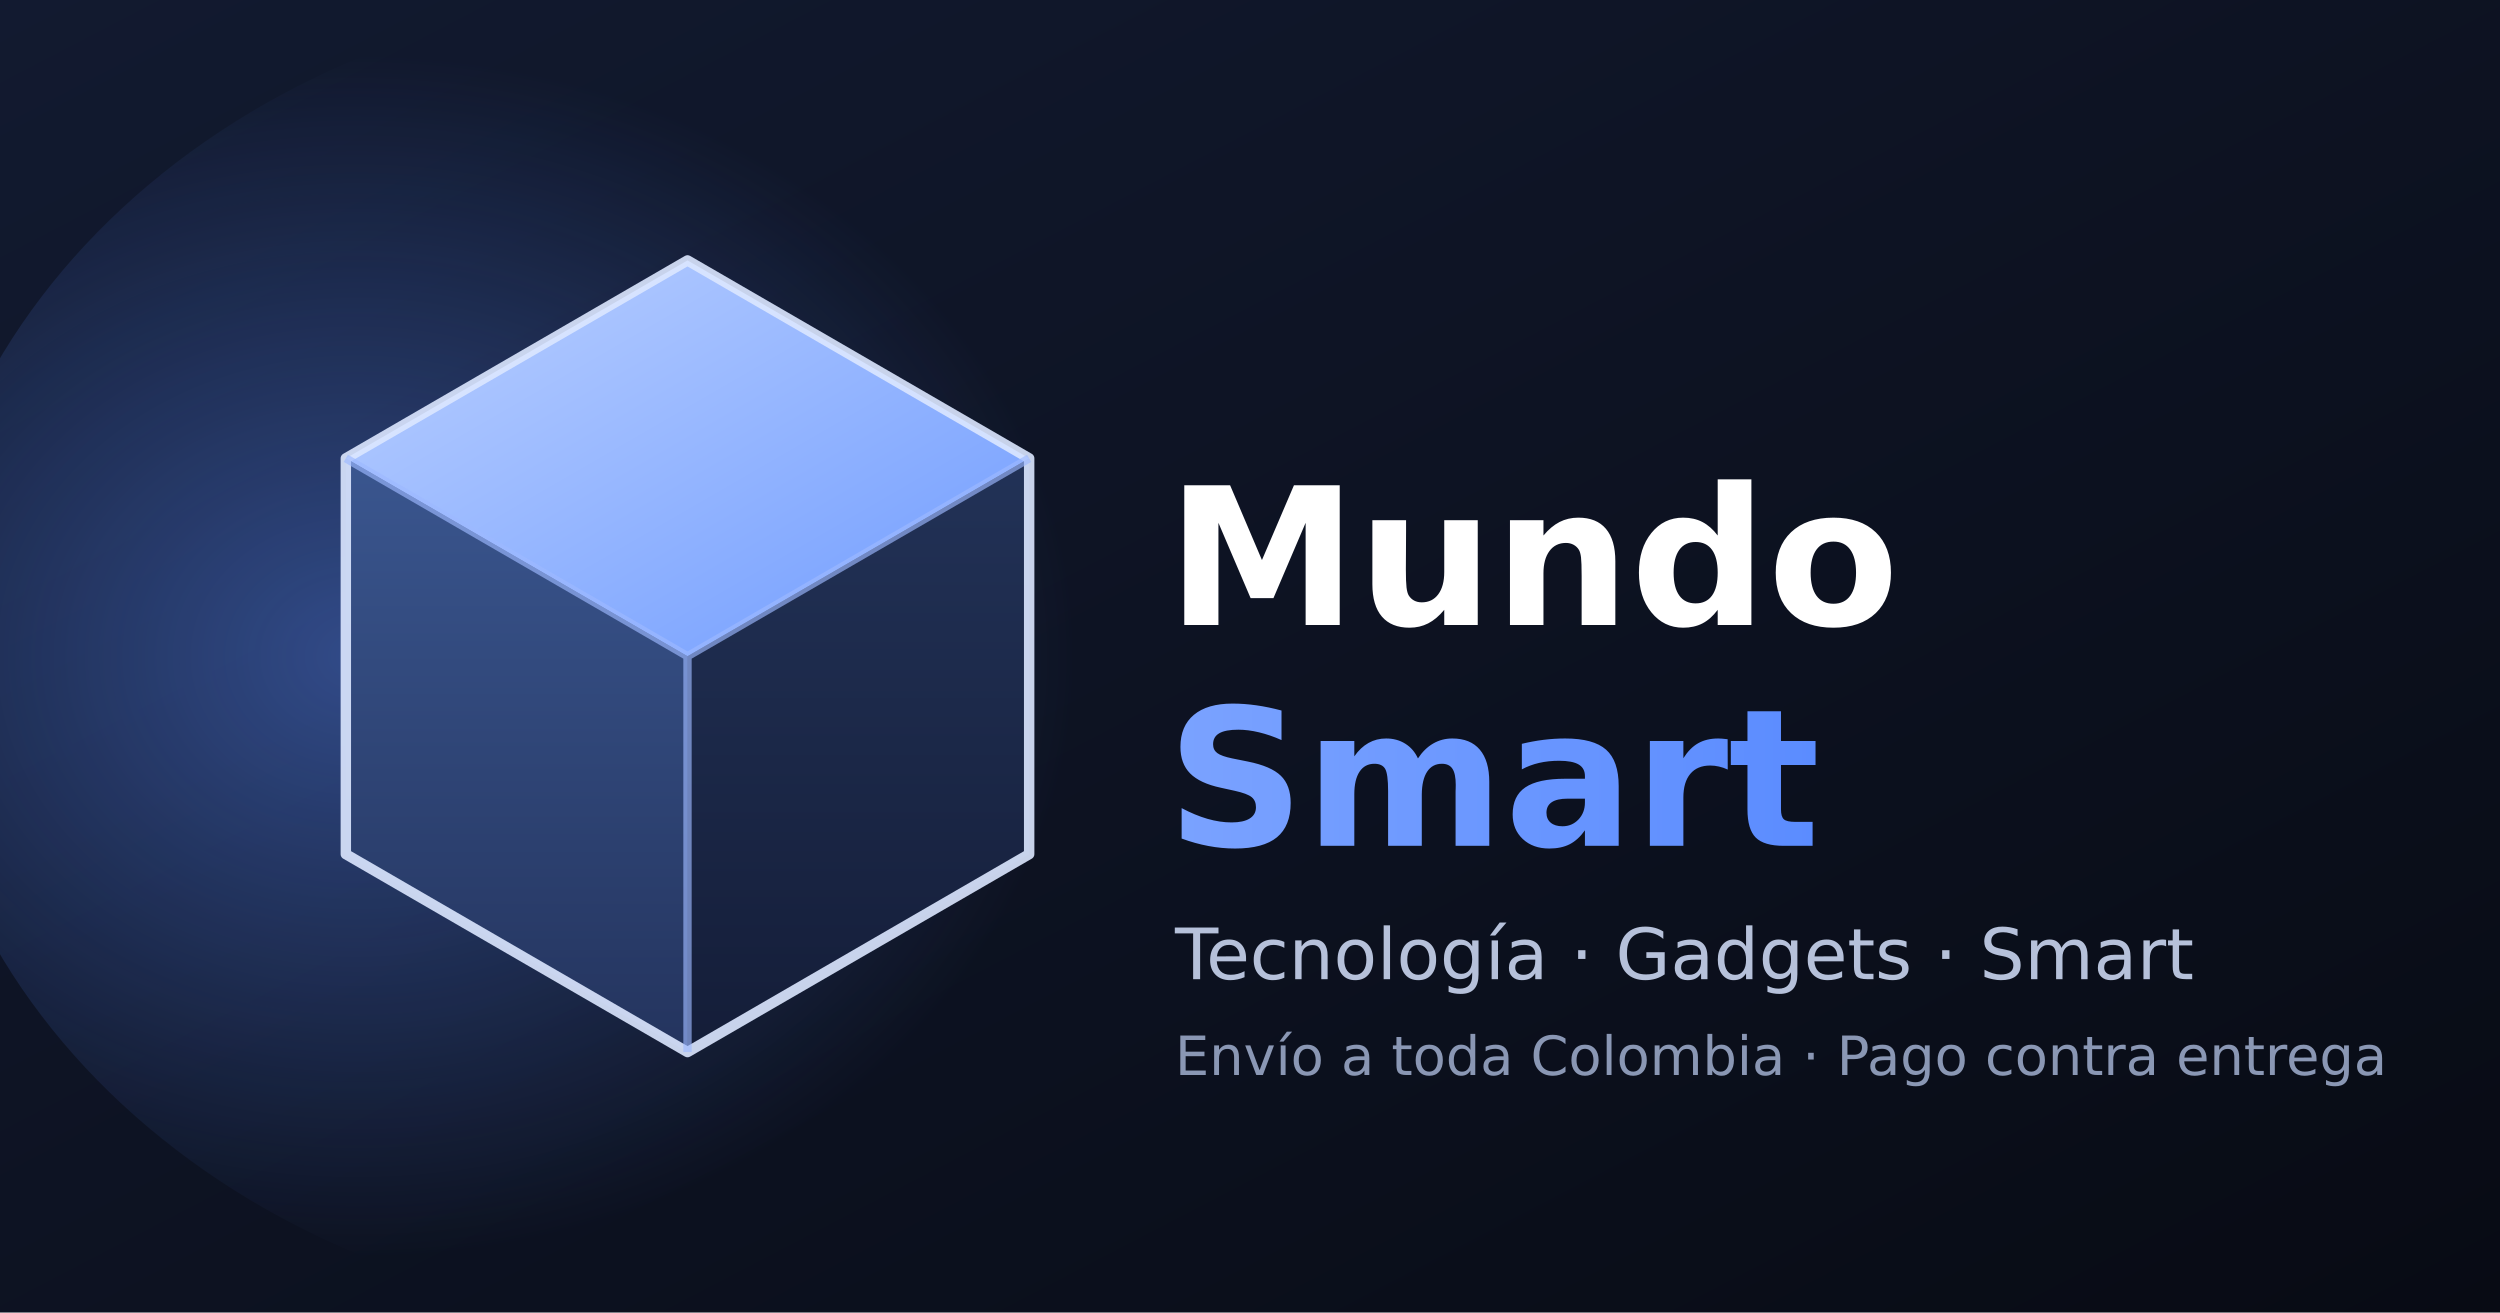
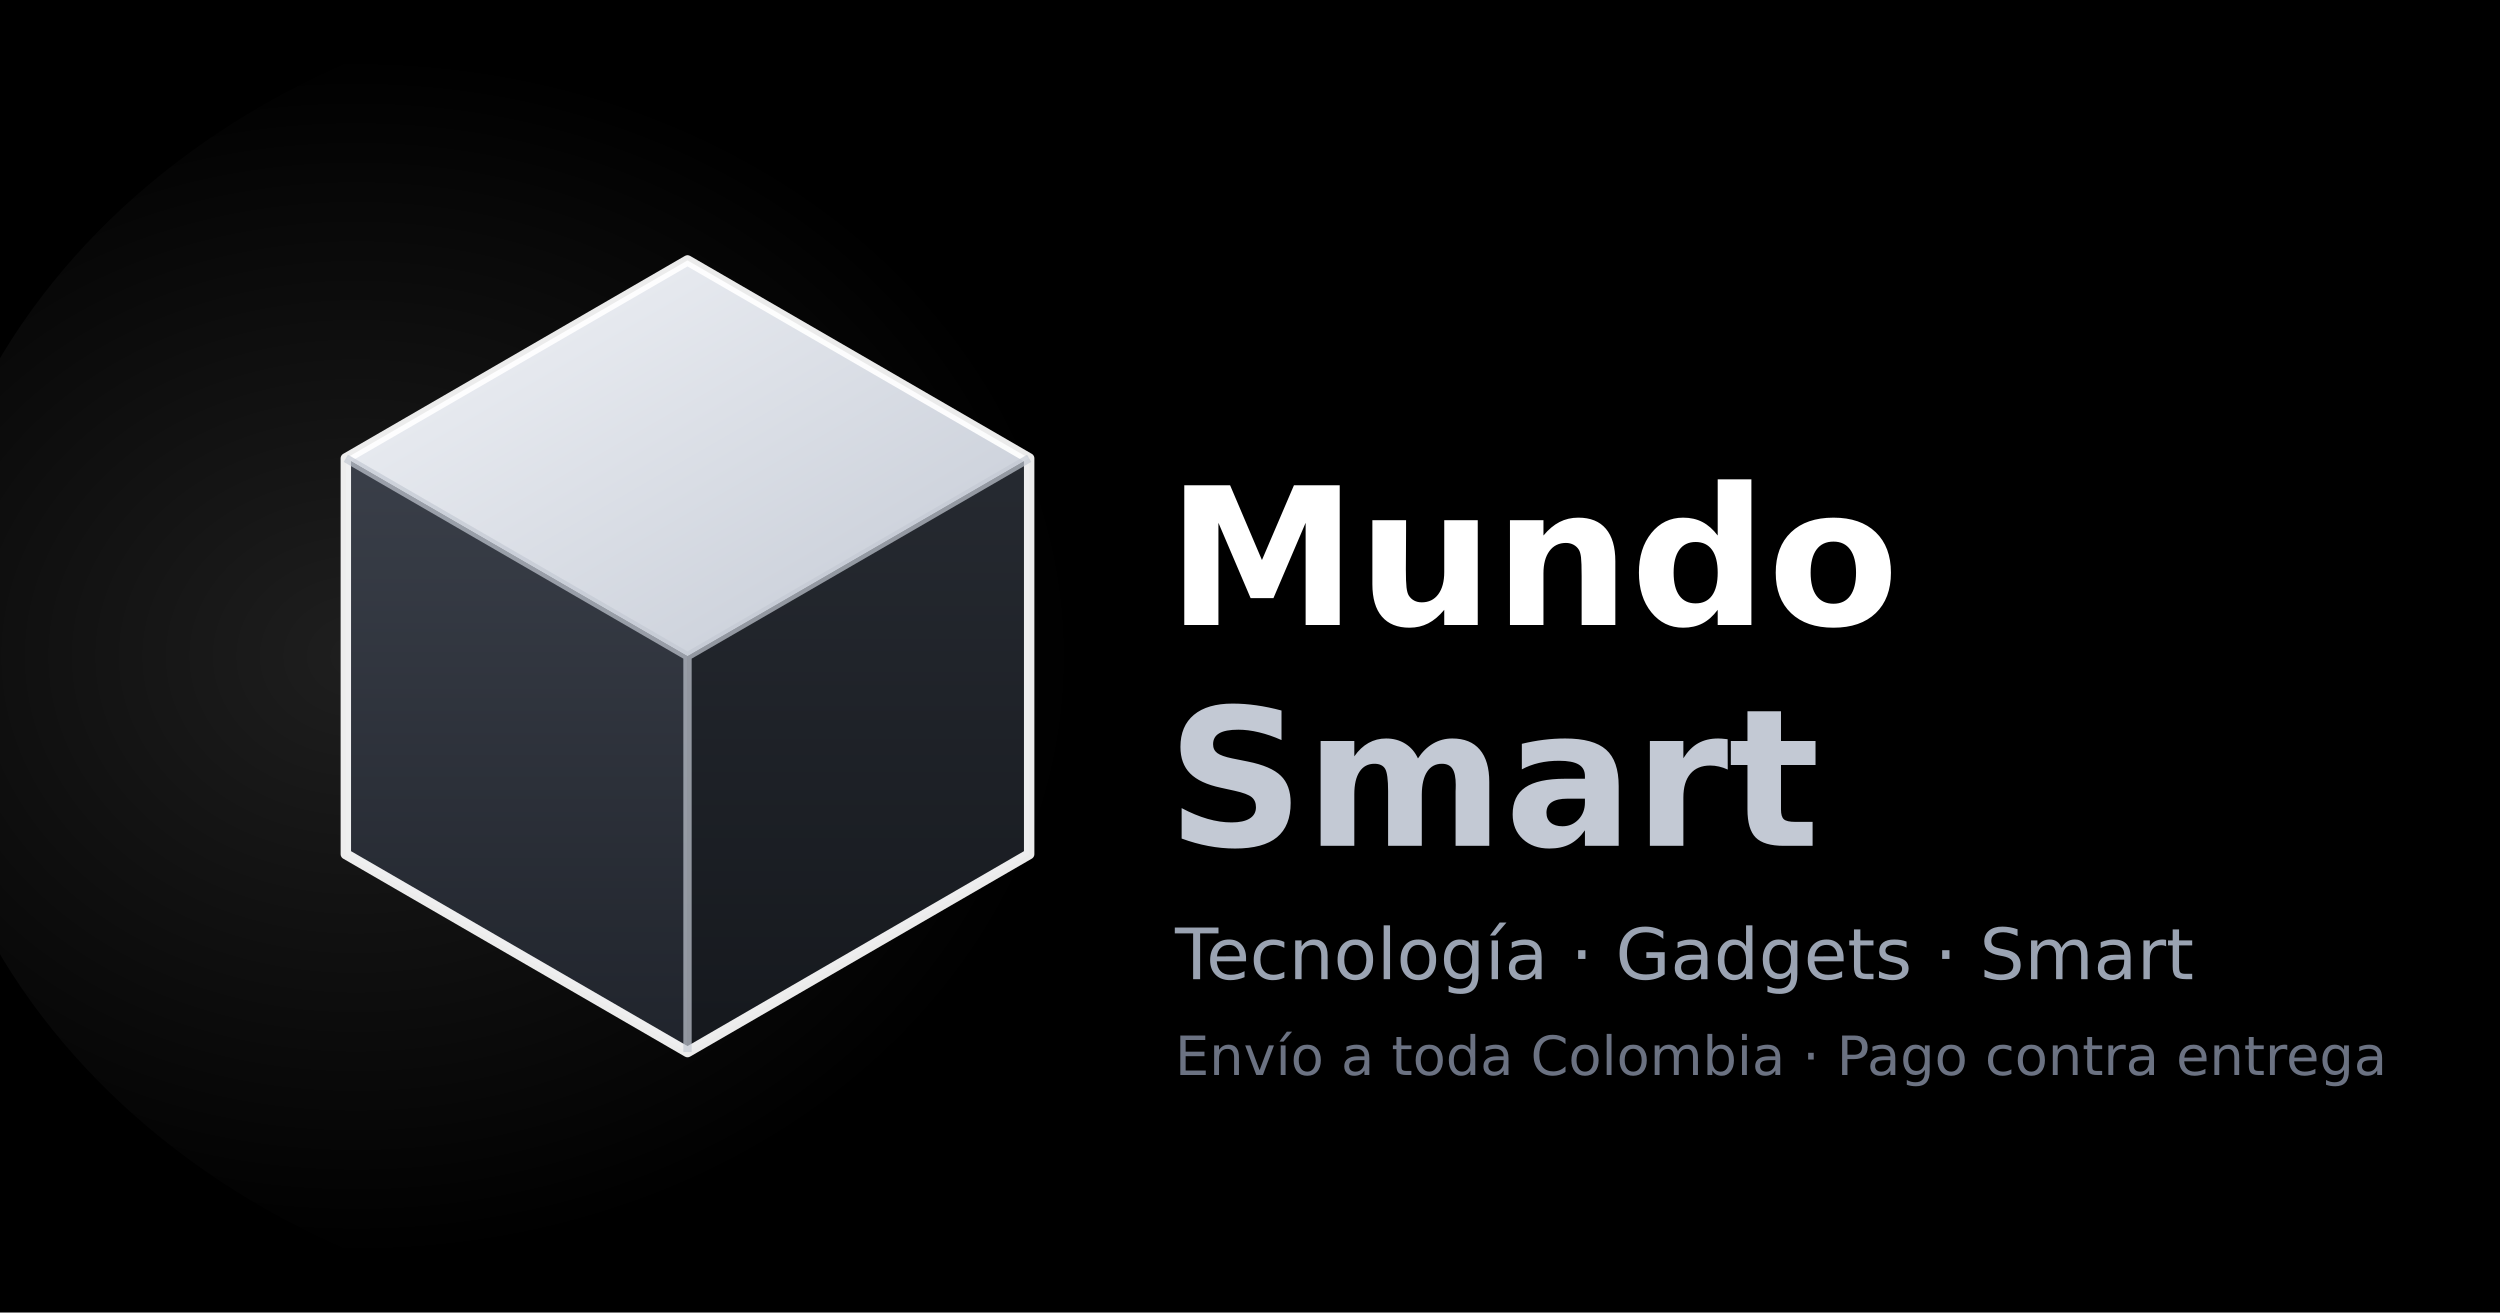
<svg xmlns="http://www.w3.org/2000/svg" viewBox="0 0 1200 630" width="1200" height="630">
  <defs>
-     <linearGradient id="bg" x1="0" y1="0" x2="1" y2="1">
-       <stop offset="0" stop-color="#121a30" />
-       <stop offset="1" stop-color="#080b14" />
-     </linearGradient>
    <linearGradient id="top" x1="0" y1="0" x2="1" y2="1">
-       <stop offset="0" stop-color="#bcd1ff" />
-       <stop offset="1" stop-color="#6f9bff" />
+       <stop offset="0" stop-color="#f2f4f8" />
+       <stop offset="1" stop-color="#c3c9d4" />
    </linearGradient>
    <linearGradient id="left" x1="0" y1="0" x2="0" y2="1">
-       <stop offset="0" stop-color="#3a568f" />
-       <stop offset="1" stop-color="#24345e" />
+       <stop offset="0" stop-color="#3a3f49" />
+       <stop offset="1" stop-color="#20242c" />
    </linearGradient>
    <linearGradient id="right" x1="0" y1="0" x2="0" y2="1">
-       <stop offset="0" stop-color="#223257" />
-       <stop offset="1" stop-color="#141d38" />
-     </linearGradient>
-     <linearGradient id="smart" x1="0" y1="0" x2="1" y2="0">
-       <stop offset="0" stop-color="#7aa2ff" />
-       <stop offset="1" stop-color="#5b8cff" />
+       <stop offset="0" stop-color="#262a31" />
+       <stop offset="1" stop-color="#15181d" />
    </linearGradient>
    <radialGradient id="glow" cx="0.28" cy="0.5" r="0.45">
-       <stop offset="0" stop-color="#5b8cff" stop-opacity="0.45" />
-       <stop offset="1" stop-color="#5b8cff" stop-opacity="0" />
+       <stop offset="0" stop-color="#ffffff" stop-opacity="0.12" />
+       <stop offset="1" stop-color="#ffffff" stop-opacity="0" />
    </radialGradient>
  </defs>
-   <rect width="1200" height="630" fill="url(#bg)" />
+   <rect width="1200" height="630" fill="#000000" />
  <ellipse cx="340" cy="315" rx="380" ry="320" fill="url(#glow)" />
  <g transform="translate(74,59)" stroke-linejoin="round">
    <polygon points="256,66 420,161 256,256 92,161" fill="url(#top)" />
    <polygon points="92,161 256,256 256,446 92,351" fill="url(#left)" />
    <polygon points="420,161 420,351 256,446 256,256" fill="url(#right)" />
-     <polygon points="256,66 420,161 420,351 256,446 92,351 92,161" fill="none" stroke="#dce7ff" stroke-opacity="0.9" stroke-width="5" />
-     <path d="M92,161 256,256 420,161 M256,256 256,446" fill="none" stroke="#9db8ff" stroke-opacity="0.65" stroke-width="4" />
+     <polygon points="256,66 420,161 420,351 256,446 92,351 92,161" fill="none" stroke="#ffffff" stroke-opacity="0.92" stroke-width="5" />
+     <path d="M92,161 256,256 420,161 M256,256 256,446" fill="none" stroke="#c3c9d4" stroke-opacity="0.7" stroke-width="4" />
  </g>
  <g font-family="'DejaVu Sans','Inter',sans-serif">
    <text x="560" y="300" font-size="92" font-weight="bold" fill="#ffffff">Mundo</text>
-     <text x="560" y="406" font-size="92" font-weight="bold" fill="url(#smart)">Smart</text>
-     <text x="564" y="470" font-size="34" fill="#b6c1da">Tecnología · Gadgets · Smart</text>
-     <text x="564" y="516" font-size="26" fill="#8a97b4">Envío a toda Colombia · Pago contra entrega</text>
+     <text x="560" y="406" font-size="92" font-weight="bold" fill="#c3c9d4">Smart</text>
+     <text x="564" y="470" font-size="34" fill="#9aa3b2">Tecnología · Gadgets · Smart</text>
+     <text x="564" y="516" font-size="26" fill="#6b7282">Envío a toda Colombia · Pago contra entrega</text>
  </g>
</svg>
